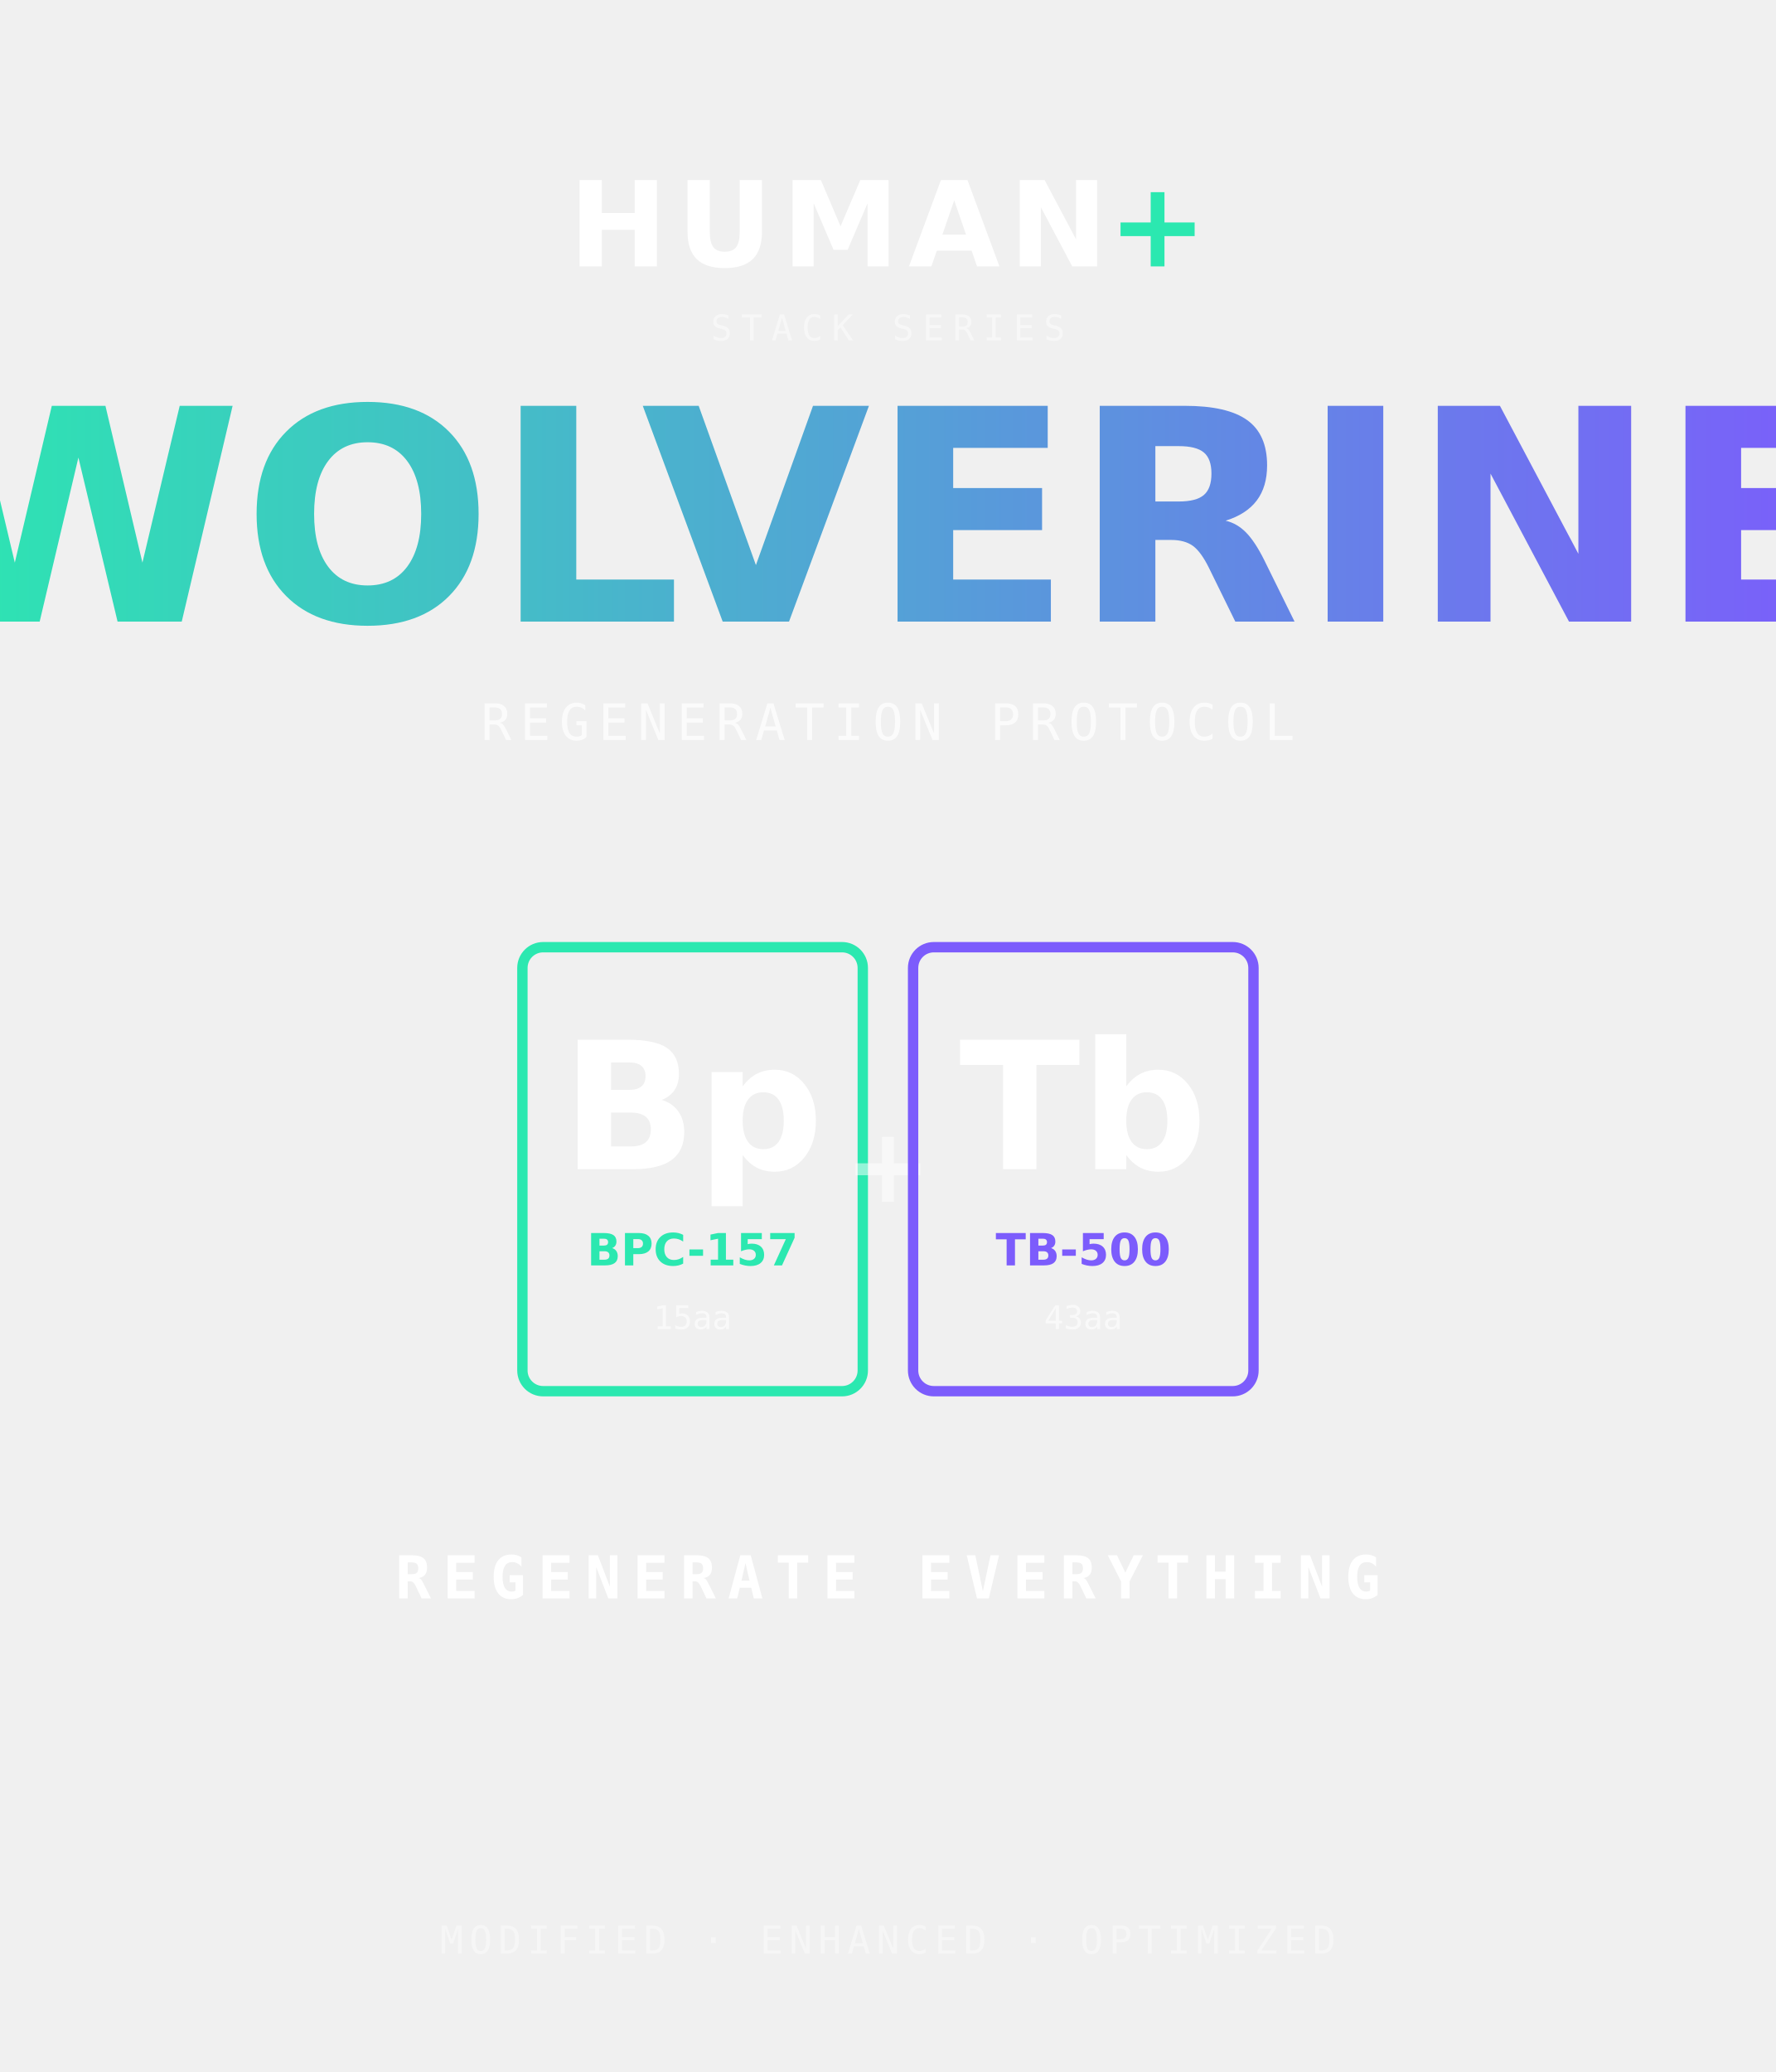
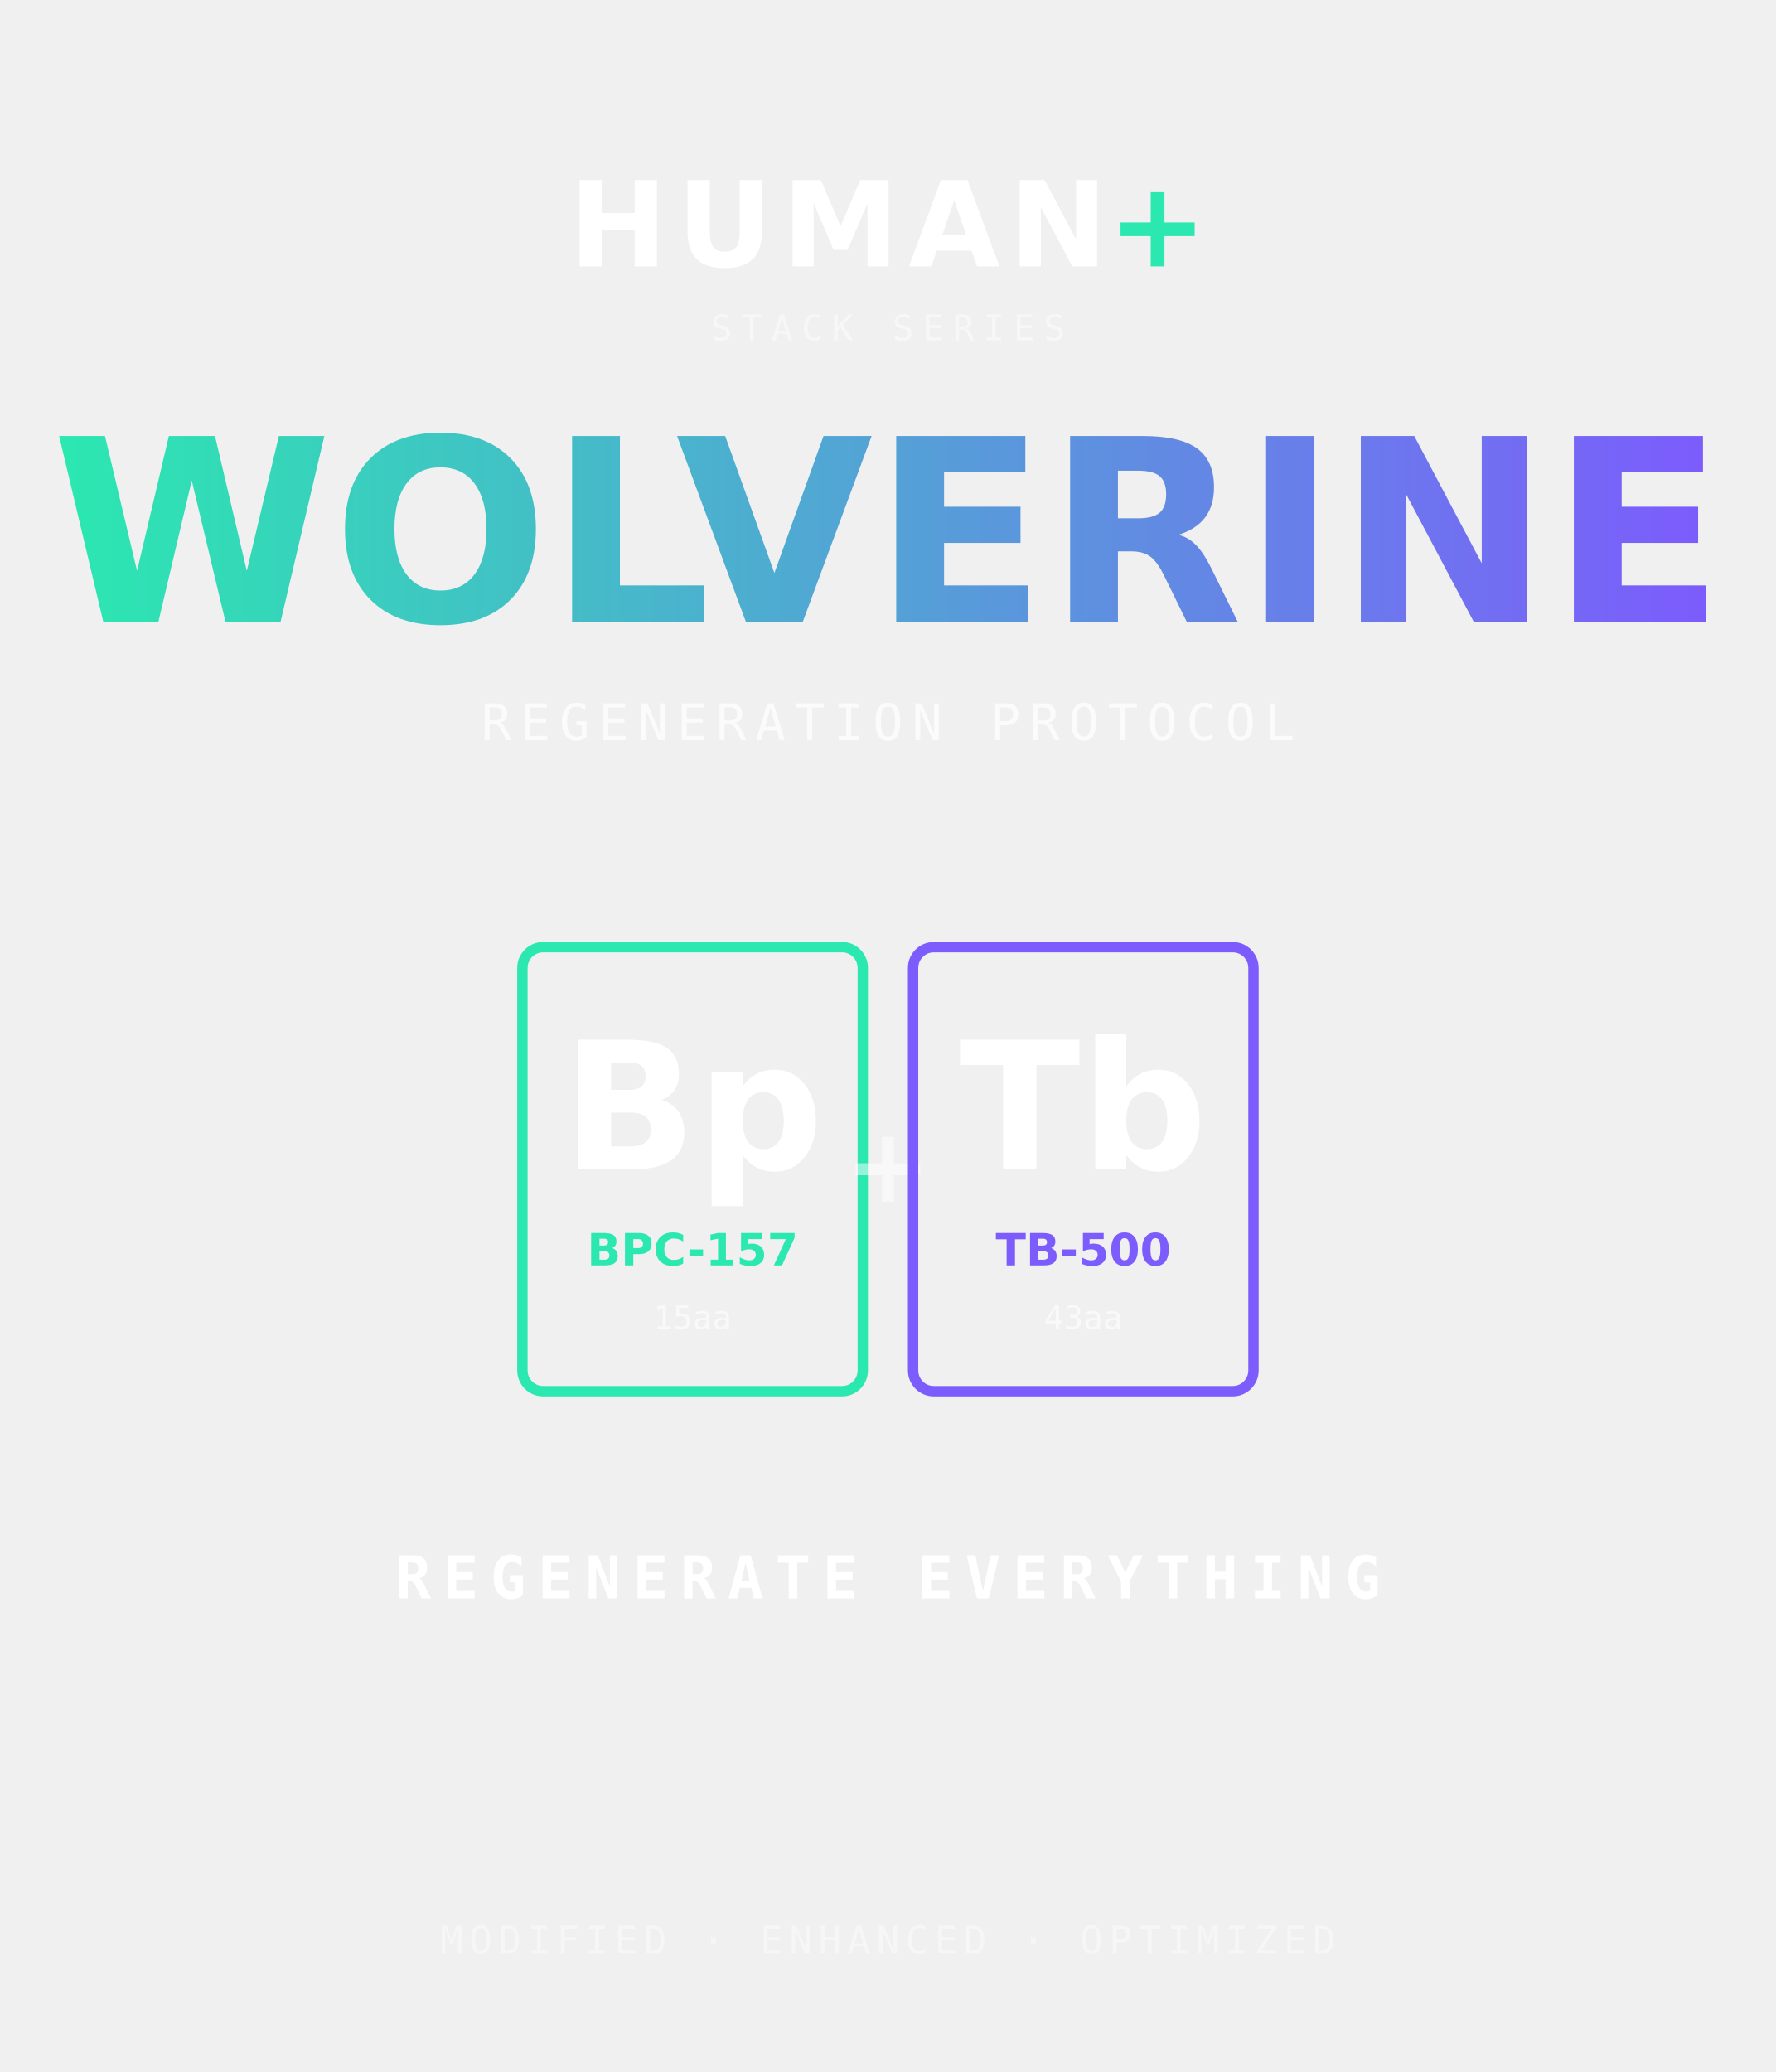
<svg xmlns="http://www.w3.org/2000/svg" viewBox="0 0 1200 1400" width="1200" height="1400">
  <defs>
    <linearGradient id="g" x1="0" y1="0" x2="1" y2="0">
      <stop offset="0%" stop-color="#2BE8B0" />
      <stop offset="100%" stop-color="#7C5CFC" />
    </linearGradient>
  </defs>
  <text x="600" y="180" font-family="DejaVu Sans, Liberation Sans, Arial, sans-serif" font-size="80" font-weight="800" text-anchor="middle" letter-spacing="6" fill="#FFFFFF">HUMAN<tspan fill="#2BE8B0">+</tspan>
  </text>
  <text x="600" y="230" font-family="DejaVu Sans Mono, Liberation Mono, monospace" font-size="24" text-anchor="middle" letter-spacing="6" fill="#FFFFFF" fill-opacity="0.45">STACK SERIES</text>
-   <text x="600" y="420" font-family="DejaVu Sans, Liberation Sans, Arial, sans-serif" font-size="200" font-weight="800" text-anchor="middle" fill="url(#g)">WOLVERINE</text>
+   <text x="600" y="420" font-family="DejaVu Sans, Liberation Sans, Arial, sans-serif" font-size="172" font-weight="800" text-anchor="middle" fill="url(#g)">WOLVERINE</text>
  <text x="600" y="500" font-family="DejaVu Sans Mono, Liberation Mono, monospace" font-size="34" letter-spacing="6" text-anchor="middle" fill="#FFFFFF" fill-opacity="0.75">REGENERATION PROTOCOL</text>
  <rect x="353.0" y="640" width="230" height="300" rx="14" fill="none" stroke="#2BE8B0" stroke-width="7" />
  <text x="468.0" y="790" font-family="DejaVu Sans, Liberation Sans, Arial, sans-serif" font-size="120" font-weight="800" text-anchor="middle" fill="#FFFFFF">Bp</text>
  <text x="468.0" y="855" font-family="DejaVu Sans, Liberation Sans, Arial, sans-serif" font-size="30" font-weight="700" text-anchor="middle" fill="#2BE8B0">BPC-157</text>
  <text x="468.0" y="898" font-family="DejaVu Sans Mono, Liberation Mono, monospace" font-size="22" text-anchor="middle" fill="#FFFFFF" fill-opacity="0.6">15aa</text>
  <text x="600.0" y="812.0" font-family="DejaVu Sans, Liberation Sans, Arial, sans-serif" font-size="70" font-weight="800" text-anchor="middle" fill="#FFFFFF" fill-opacity="0.5">+</text>
  <rect x="617.0" y="640" width="230" height="300" rx="14" fill="none" stroke="#7C5CFC" stroke-width="7" />
  <text x="732.0" y="790" font-family="DejaVu Sans, Liberation Sans, Arial, sans-serif" font-size="120" font-weight="800" text-anchor="middle" fill="#FFFFFF">Tb</text>
  <text x="732.0" y="855" font-family="DejaVu Sans, Liberation Sans, Arial, sans-serif" font-size="30" font-weight="700" text-anchor="middle" fill="#7C5CFC">TB-500</text>
  <text x="732.0" y="898" font-family="DejaVu Sans Mono, Liberation Mono, monospace" font-size="22" text-anchor="middle" fill="#FFFFFF" fill-opacity="0.6">43aa</text>
  <text x="600" y="1080" font-family="DejaVu Sans Mono, Liberation Mono, monospace" font-size="40" font-weight="700" letter-spacing="8" text-anchor="middle" fill="#FFFFFF">REGENERATE EVERYTHING</text>
  <text x="600" y="1320" font-family="DejaVu Sans Mono, Liberation Mono, monospace" font-size="26" letter-spacing="4" text-anchor="middle" fill="#FFFFFF" fill-opacity="0.4">MODIFIED · ENHANCED · OPTIMIZED</text>
</svg>
